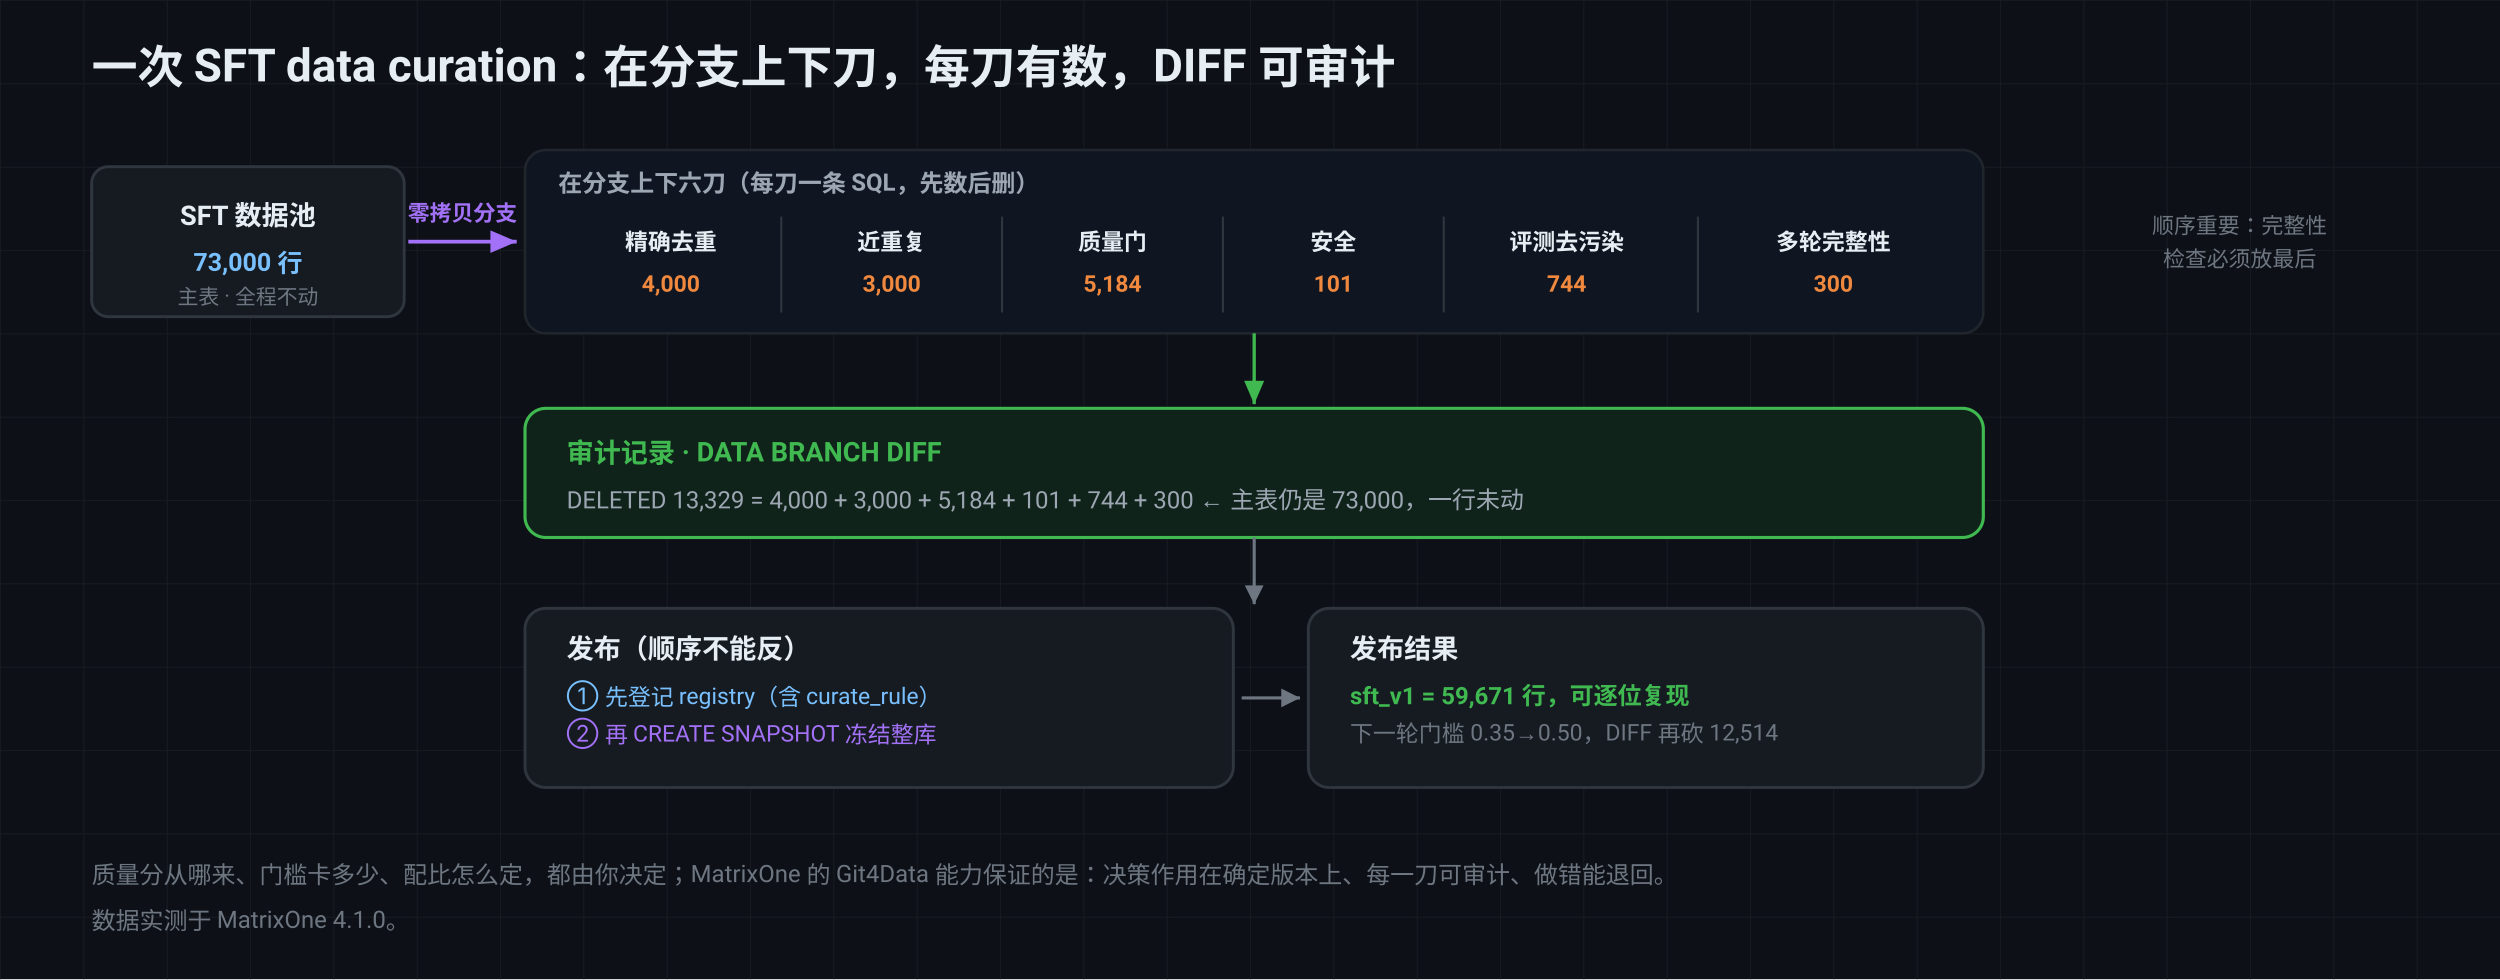
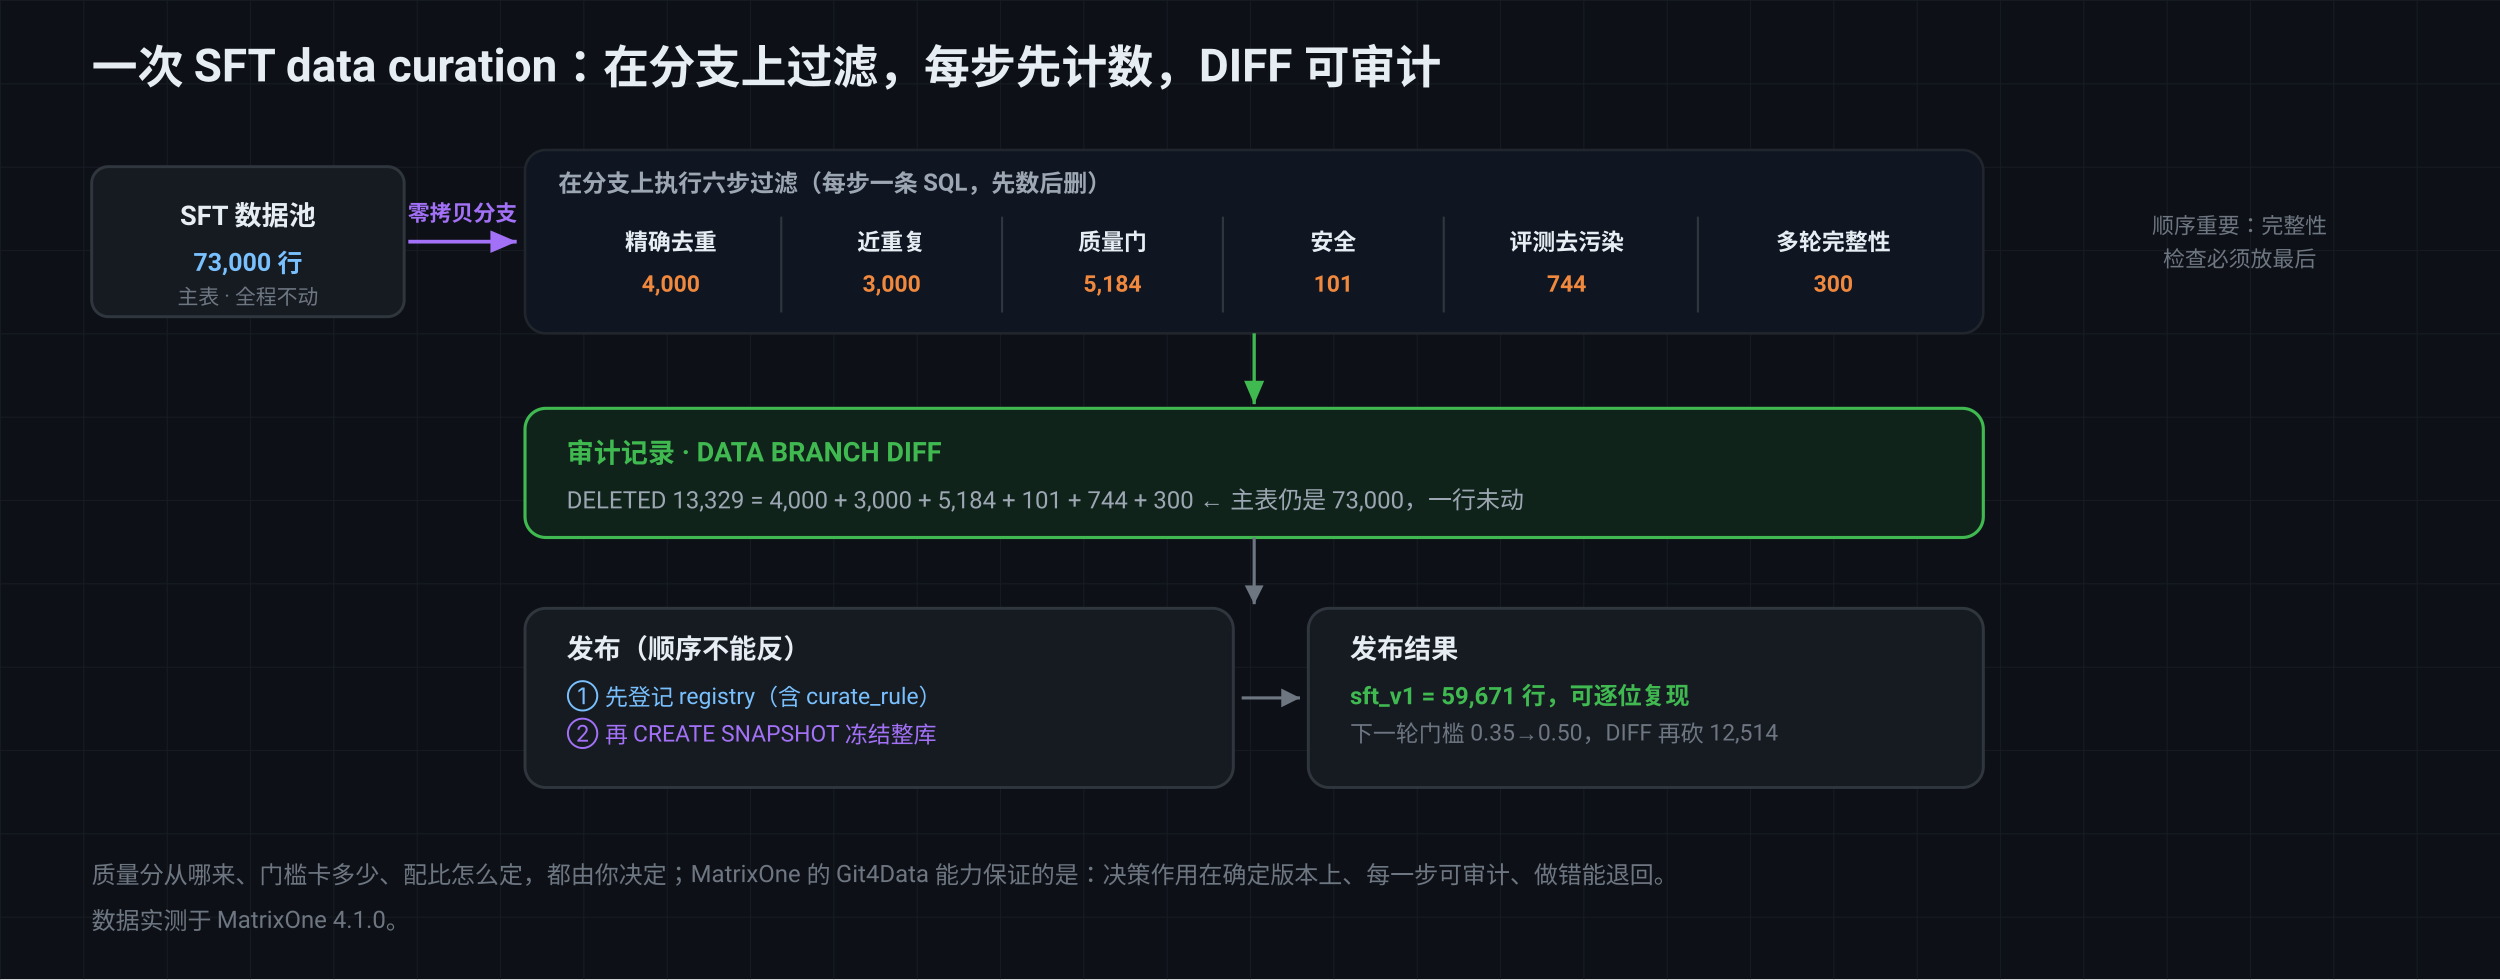
<svg xmlns="http://www.w3.org/2000/svg" viewBox="0 0 1200 470" font-family="-apple-system,'Segoe UI',Roboto,'PingFang SC','Microsoft YaHei',Arial,sans-serif">
  <defs>
    <pattern id="g" width="40" height="40" patternUnits="userSpaceOnUse">
      <path d="M40 0H0V40" fill="none" stroke="#161B22" stroke-width="1" />
    </pattern>
    <marker id="arr" markerWidth="8" markerHeight="8" refX="6" refY="3" orient="auto">
      <path d="M0 0L6 3L0 6Z" fill="#6E7681" />
    </marker>
    <marker id="arrG" markerWidth="9" markerHeight="9" refX="7" refY="3" orient="auto">
      <path d="M0 0L7 3L0 6Z" fill="#3FB950" />
    </marker>
    <marker id="arrP" markerWidth="9" markerHeight="9" refX="7" refY="3" orient="auto">
      <path d="M0 0L7 3L0 6Z" fill="#A371F7" />
    </marker>
  </defs>
  <rect width="1200" height="470" fill="#0D1117" />
  <rect width="1200" height="470" fill="url(#g)" />
-   <text x="44" y="40" fill="#E6EDF3" font-size="22" font-weight="700">一次 SFT data curation：在分支上下刀，每刀有数，DIFF 可审计</text>
+   <text x="44" y="40" fill="#E6EDF3" font-size="22" font-weight="700">一次 SFT data curation：在分支上过滤，每步先计数，DIFF 可审计</text>
  <rect x="44" y="80" width="150" height="72" rx="8" fill="#161B22" stroke="#30363D" stroke-width="1.4" />
  <text x="119" y="108" fill="#E6EDF3" font-size="13" text-anchor="middle" font-weight="700">SFT 数据池</text>
  <text x="119" y="130" fill="#79C0FF" font-size="12" text-anchor="middle" font-weight="700">73,000 行</text>
  <text x="119" y="146" fill="#6E7681" font-size="10" text-anchor="middle">主表 · 全程不动</text>
  <line x1="196" y1="116" x2="248" y2="116" stroke="#A371F7" stroke-width="1.8" marker-end="url(#arrP)" />
  <text x="222" y="106" fill="#A371F7" font-size="10.5" text-anchor="middle" font-weight="700">零拷贝分支</text>
  <rect x="252" y="72" width="700" height="88" rx="10" fill="#0F1622" stroke="#21262D" stroke-width="1.2" />
-   <text x="268" y="92" fill="#9DA7B3" font-size="11.5" font-weight="700">在分支上下六刀（每刀一条 SQL，先数后删）</text>
+   <text x="268" y="92" fill="#9DA7B3" font-size="11.5" font-weight="700">在分支上执行六步过滤（每步一条 SQL，先数后删）</text>
  <g font-size="11" text-anchor="middle">
    <text x="322" y="120" fill="#E6EDF3" font-weight="700">精确去重</text>
    <text x="322" y="140" fill="#F0883E" font-weight="700">4,000</text>
    <text x="428" y="120" fill="#E6EDF3" font-weight="700">近重复</text>
    <text x="428" y="140" fill="#F0883E" font-weight="700">3,000</text>
    <text x="534" y="120" fill="#E6EDF3" font-weight="700">质量门</text>
    <text x="534" y="140" fill="#F0883E" font-weight="700">5,184</text>
    <text x="640" y="120" fill="#E6EDF3" font-weight="700">安全</text>
    <text x="640" y="140" fill="#F0883E" font-weight="700">101</text>
    <text x="752" y="120" fill="#E6EDF3" font-weight="700">评测去污染</text>
    <text x="752" y="140" fill="#F0883E" font-weight="700">744</text>
    <text x="880" y="120" fill="#E6EDF3" font-weight="700">多轮完整性</text>
    <text x="880" y="140" fill="#F0883E" font-weight="700">300</text>
  </g>
  <g stroke="#30363D" stroke-width="1">
    <line x1="375" y1="104" x2="375" y2="150" />
    <line x1="481" y1="104" x2="481" y2="150" />
    <line x1="587" y1="104" x2="587" y2="150" />
    <line x1="693" y1="104" x2="693" y2="150" />
    <line x1="815" y1="104" x2="815" y2="150" />
  </g>
  <text x="1075" y="112" fill="#6E7681" font-size="10.5" text-anchor="middle">顺序重要：完整性</text>
  <text x="1075" y="128" fill="#6E7681" font-size="10.5" text-anchor="middle">检查必须放最后</text>
  <rect x="252" y="196" width="700" height="62" rx="10" fill="#10231A" stroke="#3FB950" stroke-width="1.5" />
  <text x="272" y="222" fill="#3FB950" font-size="13" font-weight="700">审计记录 · DATA BRANCH DIFF</text>
  <text x="272" y="244" fill="#9DA7B3" font-size="11.5">DELETED 13,329  =  4,000 + 3,000 + 5,184 + 101 + 744 + 300  ← 主表仍是 73,000，一行未动</text>
  <line x1="602" y1="160" x2="602" y2="194" stroke="#3FB950" stroke-width="1.6" marker-end="url(#arrG)" />
  <rect x="252" y="292" width="340" height="86" rx="10" fill="#161B22" stroke="#30363D" stroke-width="1.4" />
  <text x="272" y="316" fill="#E6EDF3" font-size="13" font-weight="700">发布（顺序不能反）</text>
  <text x="272" y="338" fill="#79C0FF" font-size="11">① 先登记 registry（含 curate_rule）</text>
  <text x="272" y="356" fill="#A371F7" font-size="11">② 再 CREATE SNAPSHOT 冻结整库</text>
  <line x1="602" y1="258" x2="602" y2="290" stroke="#6E7681" stroke-width="1.5" marker-end="url(#arr)" />
  <rect x="628" y="292" width="324" height="86" rx="10" fill="#161B22" stroke="#30363D" stroke-width="1.4" />
  <text x="648" y="316" fill="#E6EDF3" font-size="13" font-weight="700">发布结果</text>
  <text x="648" y="338" fill="#3FB950" font-size="11.5" font-weight="700">sft_v1 = 59,671 行，可逐位复现</text>
  <text x="648" y="356" fill="#6E7681" font-size="11">下一轮门槛 0.35→0.50，DIFF 再砍 12,514</text>
  <line x1="596" y1="335" x2="624" y2="335" stroke="#6E7681" stroke-width="1.5" marker-end="url(#arr)" />
-   <text x="44" y="424" fill="#6E7681" font-size="11.5">质量分从哪来、门槛卡多少、配比怎么定，都由你决定；MatrixOne 的 Git4Data 能力保证的是：决策作用在确定版本上、每一刀可审计、做错能退回。</text>
+   <text x="44" y="424" fill="#6E7681" font-size="11.5">质量分从哪来、门槛卡多少、配比怎么定，都由你决定；MatrixOne 的 Git4Data 能力保证的是：决策作用在确定版本上、每一步可审计、做错能退回。</text>
  <text x="44" y="446" fill="#6E7681" font-size="11.5">数据实测于 MatrixOne 4.1.0。</text>
</svg>
